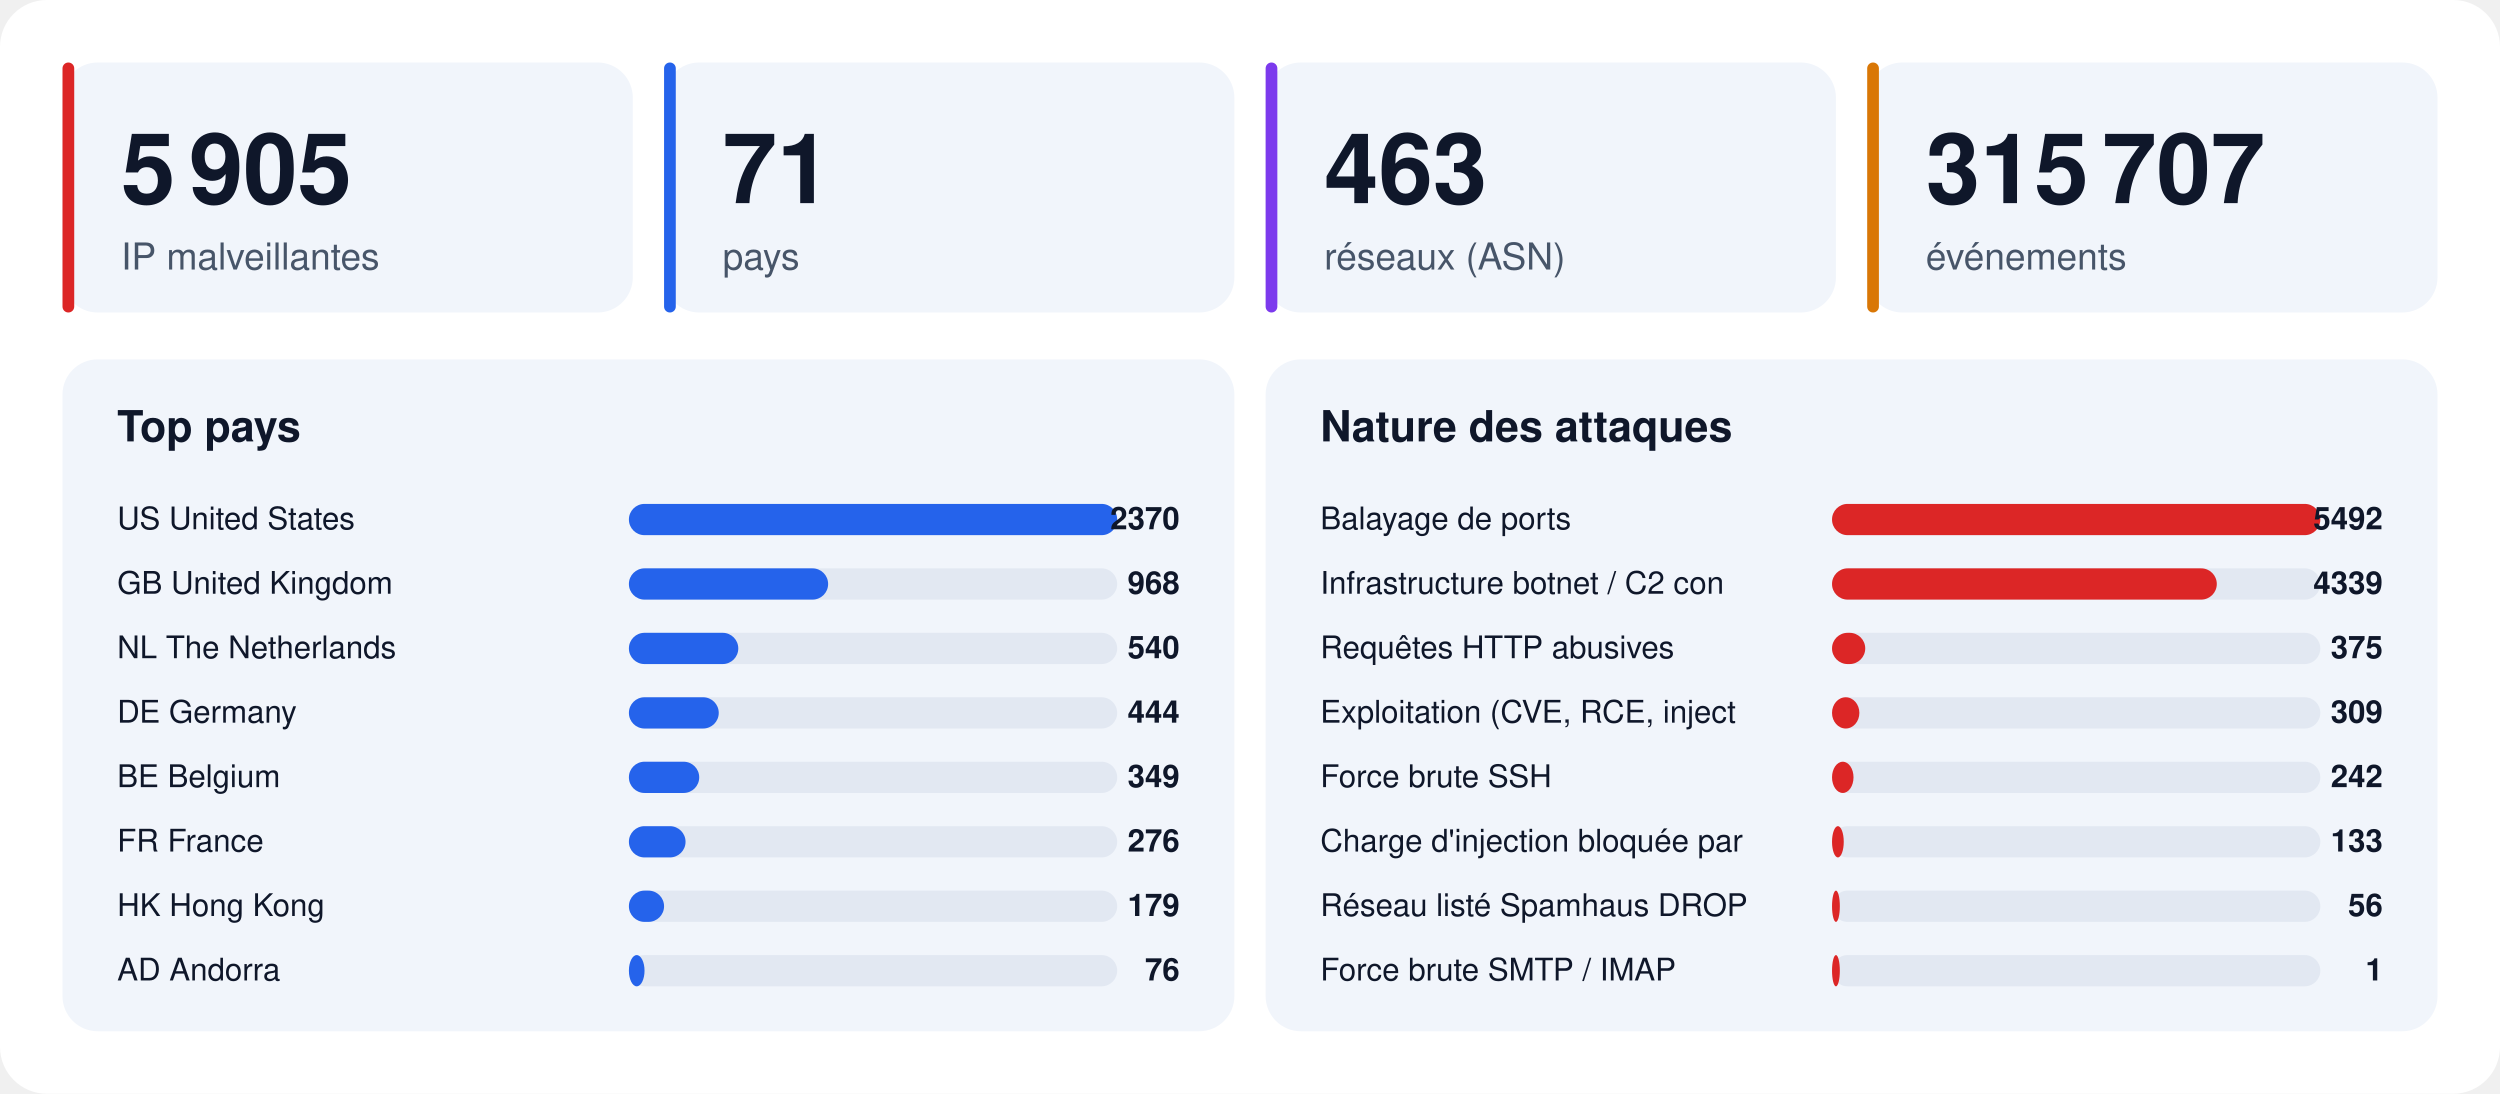
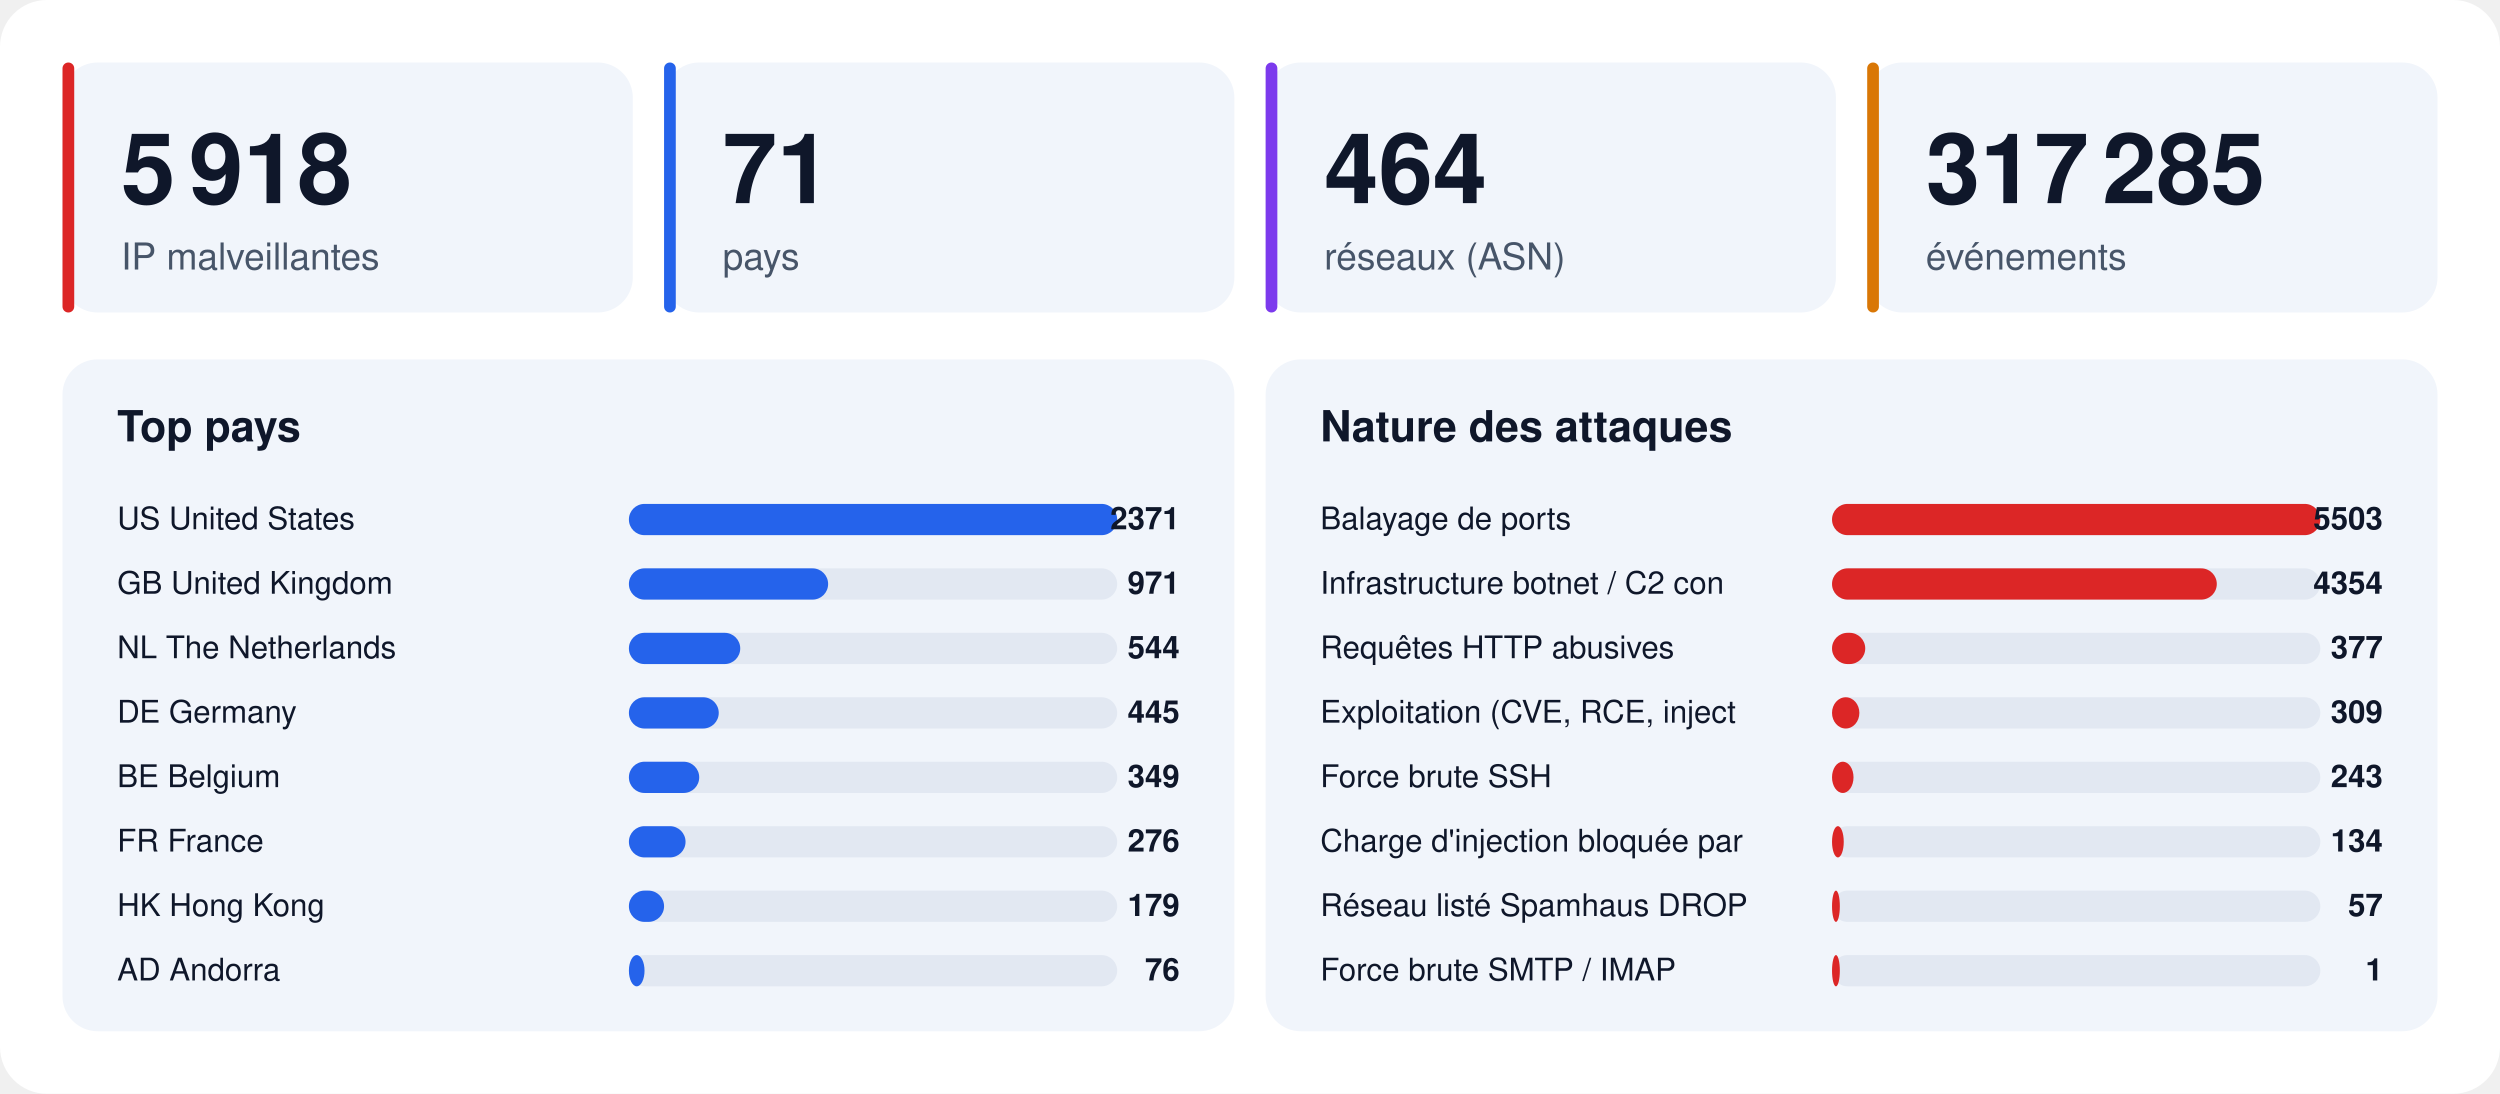
<svg xmlns="http://www.w3.org/2000/svg" width="1280" height="560" viewBox="0 0 1280 560" font-family="-apple-system,BlinkMacSystemFont,'Segoe UI',Helvetica,Arial,sans-serif">
  <rect width="1280" height="560" rx="24" fill="#ffffff" />
  <rect x="32" y="32" width="292" height="128" rx="18" fill="#f1f5fb" />
  <rect x="32" y="32" width="6" height="128" rx="3" fill="#dc2626" />
-   <text x="62" y="104" font-size="50" font-weight="800" fill="#0f172a">5 905</text>
+   <text x="62" y="104" font-size="50" font-weight="800" fill="#0f172a">5 918</text>
  <text x="62" y="138" font-size="19" fill="#475569">IP malveillantes</text>
  <rect x="340" y="32" width="292" height="128" rx="18" fill="#f1f5fb" />
  <rect x="340" y="32" width="6" height="128" rx="3" fill="#2563eb" />
  <text x="370" y="104" font-size="50" font-weight="800" fill="#0f172a">71</text>
  <text x="370" y="138" font-size="19" fill="#475569">pays</text>
  <rect x="648" y="32" width="292" height="128" rx="18" fill="#f1f5fb" />
  <rect x="648" y="32" width="6" height="128" rx="3" fill="#7c3aed" />
-   <text x="678" y="104" font-size="50" font-weight="800" fill="#0f172a">463</text>
+   <text x="678" y="104" font-size="50" font-weight="800" fill="#0f172a">464</text>
  <text x="678" y="138" font-size="19" fill="#475569">réseaux (ASN)</text>
  <rect x="956" y="32" width="292" height="128" rx="18" fill="#f1f5fb" />
  <rect x="956" y="32" width="6" height="128" rx="3" fill="#d97706" />
-   <text x="986" y="104" font-size="50" font-weight="800" fill="#0f172a">315 707</text>
+   <text x="986" y="104" font-size="50" font-weight="800" fill="#0f172a">317 285</text>
  <text x="986" y="138" font-size="19" fill="#475569">événements</text>
  <rect x="32" y="184" width="600" height="344" rx="18" fill="#f1f5fb" />
  <text x="60" y="226" font-size="22" font-weight="700" fill="#0f172a">Top pays</text>
  <text x="60" y="271" font-size="16" fill="#0f172a">US  United States</text>
  <rect x="322" y="258" width="250" height="16" rx="8" fill="#e2e8f2" />
  <rect x="322" y="258" width="250" height="16" rx="8" fill="#2563eb" />
-   <text x="604" y="271" font-size="16" font-weight="700" text-anchor="end" fill="#0f172a">2370</text>
+   <text x="604" y="271" font-size="16" font-weight="700" text-anchor="end" fill="#0f172a">2371</text>
  <text x="60" y="304" font-size="16" fill="#0f172a">GB  United Kingdom</text>
  <rect x="322" y="291" width="250" height="16" rx="8" fill="#e2e8f2" />
  <rect x="322" y="291" width="102" height="16" rx="8" fill="#2563eb" />
-   <text x="604" y="304" font-size="16" font-weight="700" text-anchor="end" fill="#0f172a">968</text>
+   <text x="604" y="304" font-size="16" font-weight="700" text-anchor="end" fill="#0f172a">971</text>
  <text x="60" y="337" font-size="16" fill="#0f172a">NL  The Netherlands</text>
  <rect x="322" y="324" width="250" height="16" rx="8" fill="#e2e8f2" />
-   <rect x="322" y="324" width="56" height="16" rx="8" fill="#2563eb" />
-   <text x="604" y="337" font-size="16" font-weight="700" text-anchor="end" fill="#0f172a">540</text>
+   <rect x="322" y="324" width="57" height="16" rx="8" fill="#2563eb" />
+   <text x="604" y="337" font-size="16" font-weight="700" text-anchor="end" fill="#0f172a">544</text>
  <text x="60" y="370" font-size="16" fill="#0f172a">DE  Germany</text>
  <rect x="322" y="357" width="250" height="16" rx="8" fill="#e2e8f2" />
  <rect x="322" y="357" width="46" height="16" rx="8" fill="#2563eb" />
-   <text x="604" y="370" font-size="16" font-weight="700" text-anchor="end" fill="#0f172a">444</text>
+   <text x="604" y="370" font-size="16" font-weight="700" text-anchor="end" fill="#0f172a">445</text>
  <text x="60" y="403" font-size="16" fill="#0f172a">BE  Belgium</text>
  <rect x="322" y="390" width="250" height="16" rx="8" fill="#e2e8f2" />
  <rect x="322" y="390" width="36" height="16" rx="8" fill="#2563eb" />
  <text x="604" y="403" font-size="16" font-weight="700" text-anchor="end" fill="#0f172a">349</text>
  <text x="60" y="436" font-size="16" fill="#0f172a">FR  France</text>
  <rect x="322" y="423" width="250" height="16" rx="8" fill="#e2e8f2" />
  <rect x="322" y="423" width="29" height="16" rx="8" fill="#2563eb" />
  <text x="604" y="436" font-size="16" font-weight="700" text-anchor="end" fill="#0f172a">276</text>
  <text x="60" y="469" font-size="16" fill="#0f172a">HK  Hong Kong</text>
  <rect x="322" y="456" width="250" height="16" rx="8" fill="#e2e8f2" />
  <rect x="322" y="456" width="18" height="16" rx="8" fill="#2563eb" />
  <text x="604" y="469" font-size="16" font-weight="700" text-anchor="end" fill="#0f172a">179</text>
  <text x="60" y="502" font-size="16" fill="#0f172a">AD  Andorra</text>
  <rect x="322" y="489" width="250" height="16" rx="8" fill="#e2e8f2" />
  <rect x="322" y="489" width="8" height="16" rx="8" fill="#2563eb" />
  <text x="604" y="502" font-size="16" font-weight="700" text-anchor="end" fill="#0f172a">76</text>
  <rect x="648" y="184" width="600" height="344" rx="18" fill="#f1f5fb" />
  <text x="676" y="226" font-size="22" font-weight="700" fill="#0f172a">Nature des attaques</text>
  <text x="676" y="271" font-size="16" fill="#0f172a">Balayage de ports</text>
  <rect x="938" y="258" width="250" height="16" rx="8" fill="#e2e8f2" />
  <rect x="938" y="258" width="250" height="16" rx="8" fill="#dc2626" />
-   <text x="1220" y="271" font-size="16" font-weight="700" text-anchor="end" fill="#0f172a">5492</text>
+   <text x="1220" y="271" font-size="16" font-weight="700" text-anchor="end" fill="#0f172a">5503</text>
  <text x="676" y="304" font-size="16" fill="#0f172a">Infrastructure botnet / C2 con</text>
  <rect x="938" y="291" width="250" height="16" rx="8" fill="#e2e8f2" />
  <rect x="938" y="291" width="197" height="16" rx="8" fill="#dc2626" />
-   <text x="1220" y="304" font-size="16" font-weight="700" text-anchor="end" fill="#0f172a">4339</text>
+   <text x="1220" y="304" font-size="16" font-weight="700" text-anchor="end" fill="#0f172a">4354</text>
  <text x="676" y="337" font-size="16" fill="#0f172a">Requêtes HTTP abusives</text>
  <rect x="938" y="324" width="250" height="16" rx="8" fill="#e2e8f2" />
  <rect x="938" y="324" width="17" height="16" rx="8" fill="#dc2626" />
-   <text x="1220" y="337" font-size="16" font-weight="700" text-anchor="end" fill="#0f172a">375</text>
+   <text x="1220" y="337" font-size="16" font-weight="700" text-anchor="end" fill="#0f172a">377</text>
  <text x="676" y="370" font-size="16" fill="#0f172a">Exploitation (CVE, RCE, inject</text>
  <rect x="938" y="357" width="250" height="16" rx="8" fill="#e2e8f2" />
  <rect x="938" y="357" width="14" height="16" rx="8" fill="#dc2626" />
  <text x="1220" y="370" font-size="16" font-weight="700" text-anchor="end" fill="#0f172a">309</text>
  <text x="676" y="403" font-size="16" fill="#0f172a">Force brute SSH</text>
  <rect x="938" y="390" width="250" height="16" rx="8" fill="#e2e8f2" />
  <rect x="938" y="390" width="11" height="16" rx="8" fill="#dc2626" />
-   <text x="1220" y="403" font-size="16" font-weight="700" text-anchor="end" fill="#0f172a">242</text>
+   <text x="1220" y="403" font-size="16" font-weight="700" text-anchor="end" fill="#0f172a">243</text>
  <text x="676" y="436" font-size="16" fill="#0f172a">Charge d'injection bloquée par</text>
  <rect x="938" y="423" width="250" height="16" rx="8" fill="#e2e8f2" />
  <rect x="938" y="423" width="6" height="16" rx="8" fill="#dc2626" />
-   <text x="1220" y="436" font-size="16" font-weight="700" text-anchor="end" fill="#0f172a">133</text>
+   <text x="1220" y="436" font-size="16" font-weight="700" text-anchor="end" fill="#0f172a">134</text>
  <text x="676" y="469" font-size="16" fill="#0f172a">Réseau listé Spamhaus DROP</text>
  <rect x="938" y="456" width="250" height="16" rx="8" fill="#e2e8f2" />
  <rect x="938" y="456" width="4" height="16" rx="8" fill="#dc2626" />
-   <text x="1220" y="469" font-size="16" font-weight="700" text-anchor="end" fill="#0f172a">56</text>
+   <text x="1220" y="469" font-size="16" font-weight="700" text-anchor="end" fill="#0f172a">57</text>
  <text x="676" y="502" font-size="16" fill="#0f172a">Force brute SMTP / IMAP</text>
  <rect x="938" y="489" width="250" height="16" rx="8" fill="#e2e8f2" />
  <rect x="938" y="489" width="4" height="16" rx="8" fill="#dc2626" />
  <text x="1220" y="502" font-size="16" font-weight="700" text-anchor="end" fill="#0f172a">1</text>
</svg>
